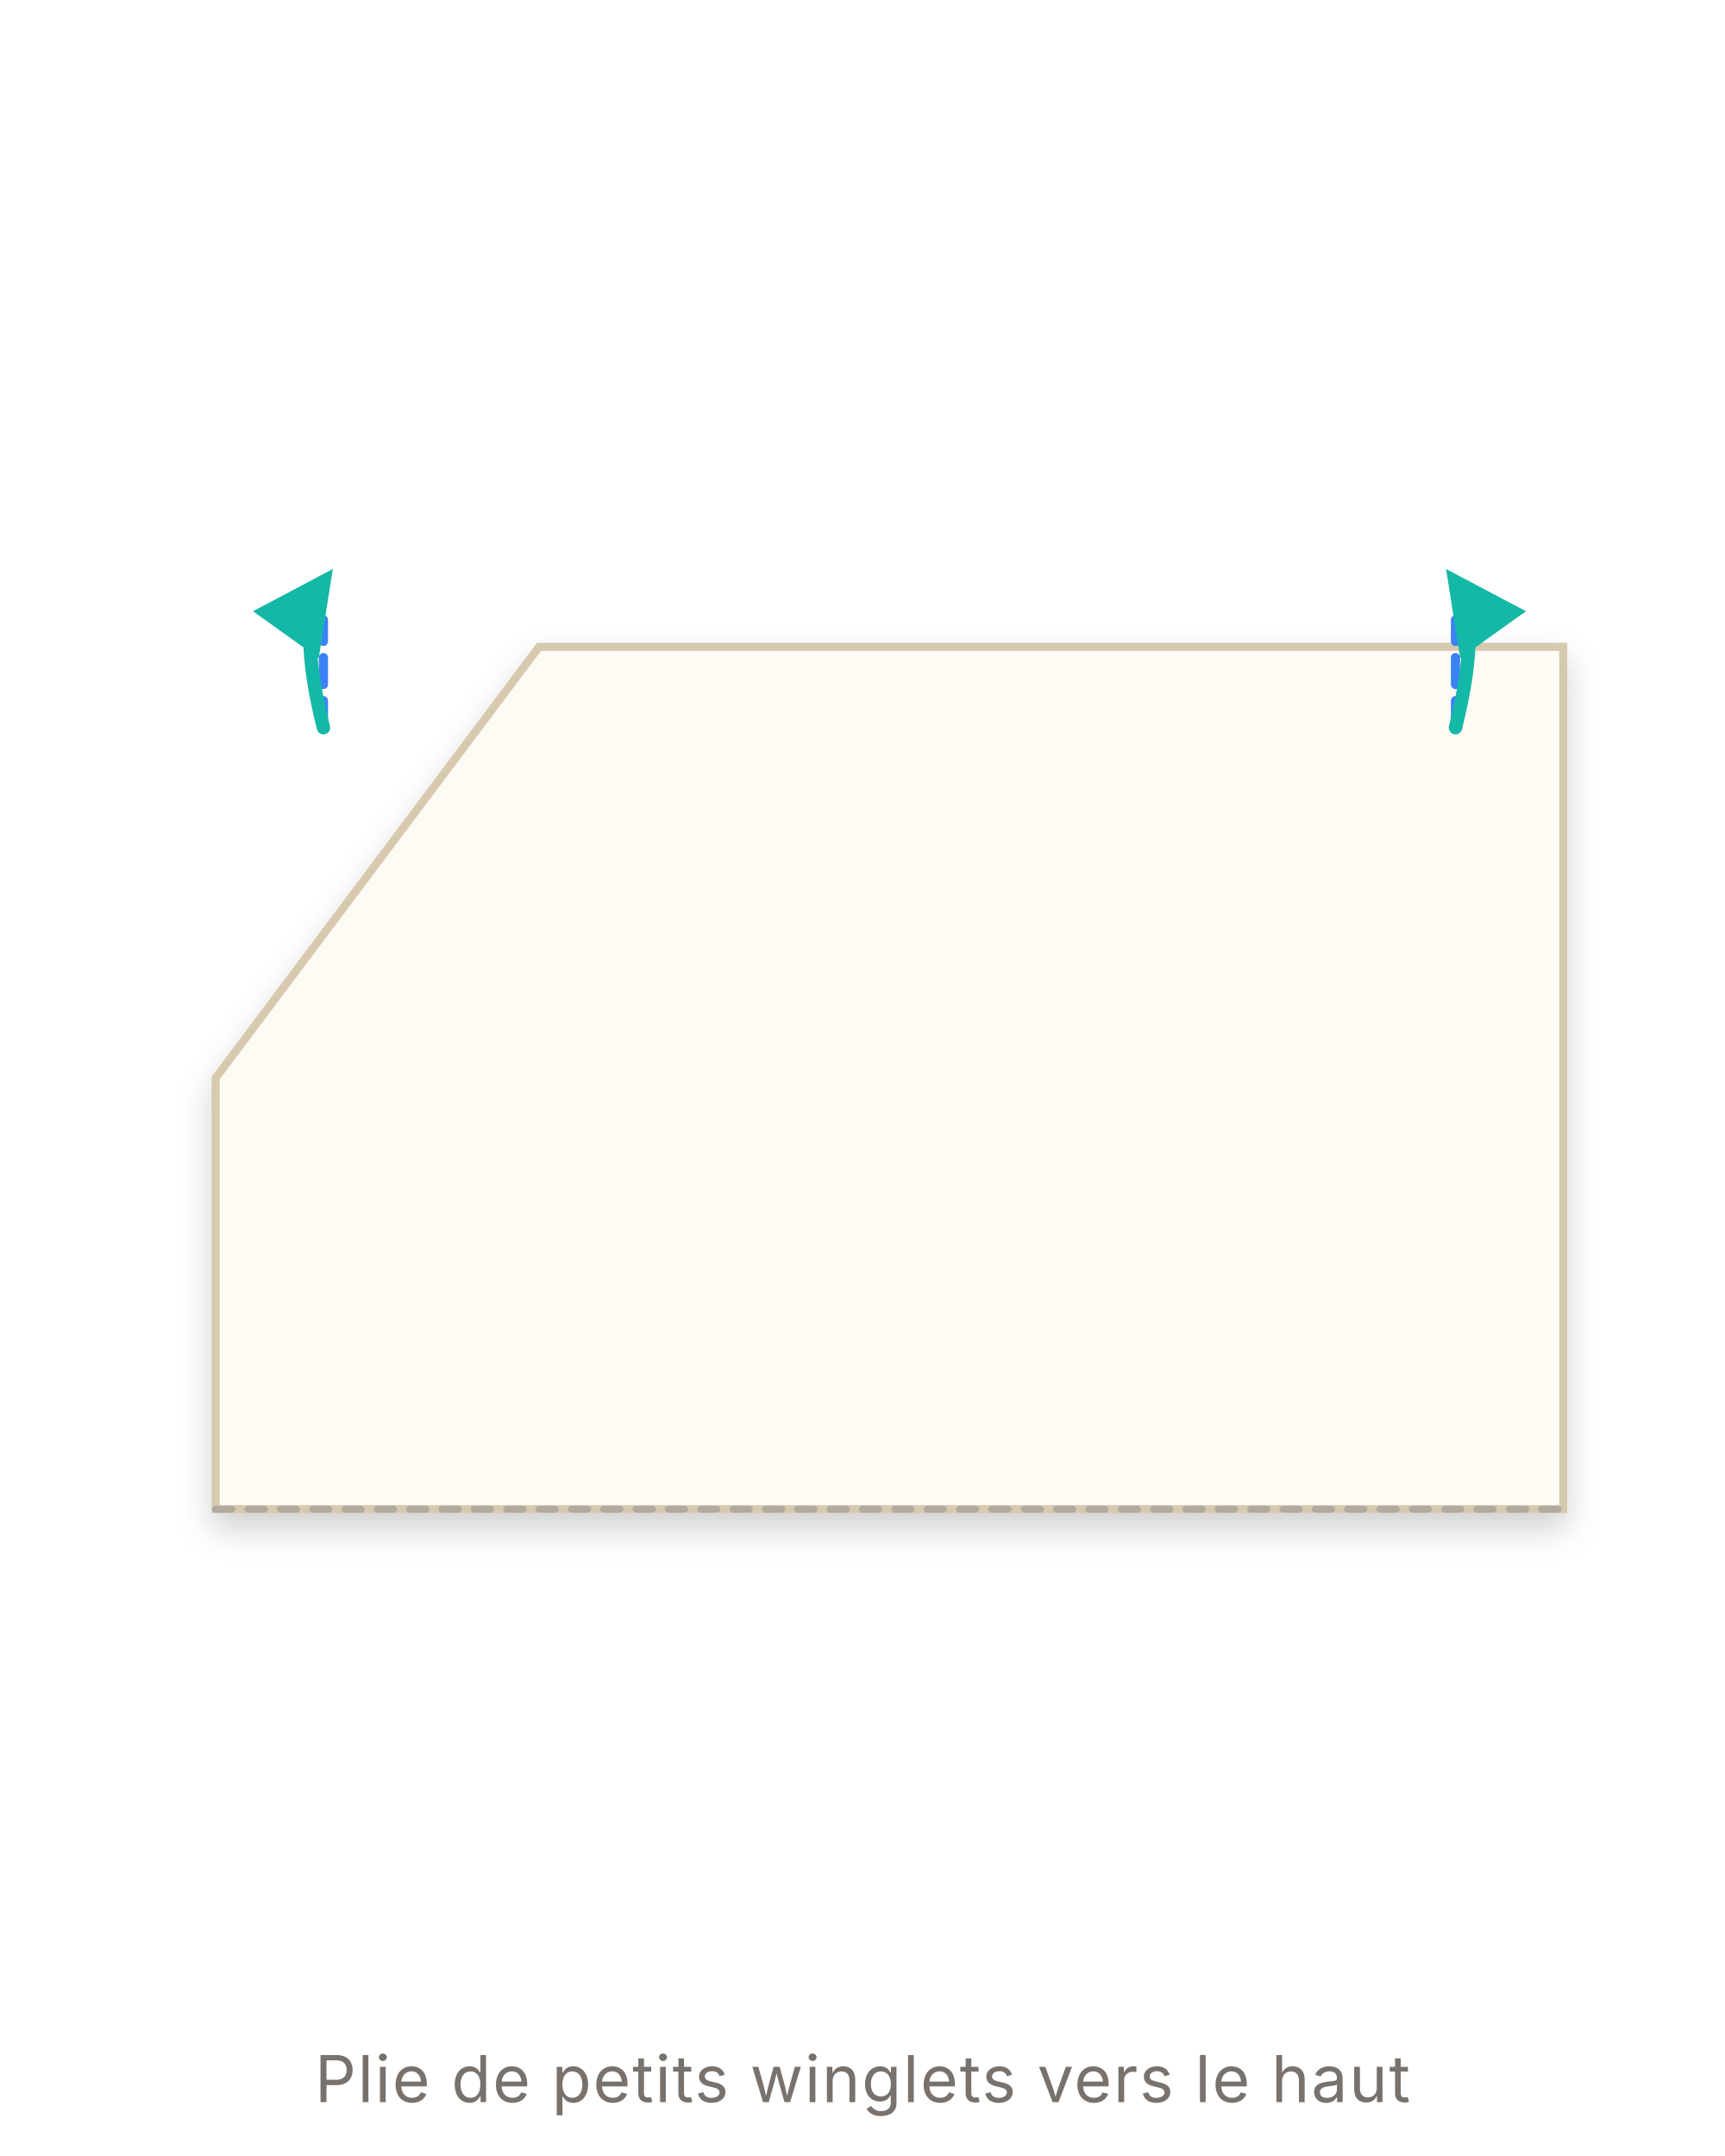
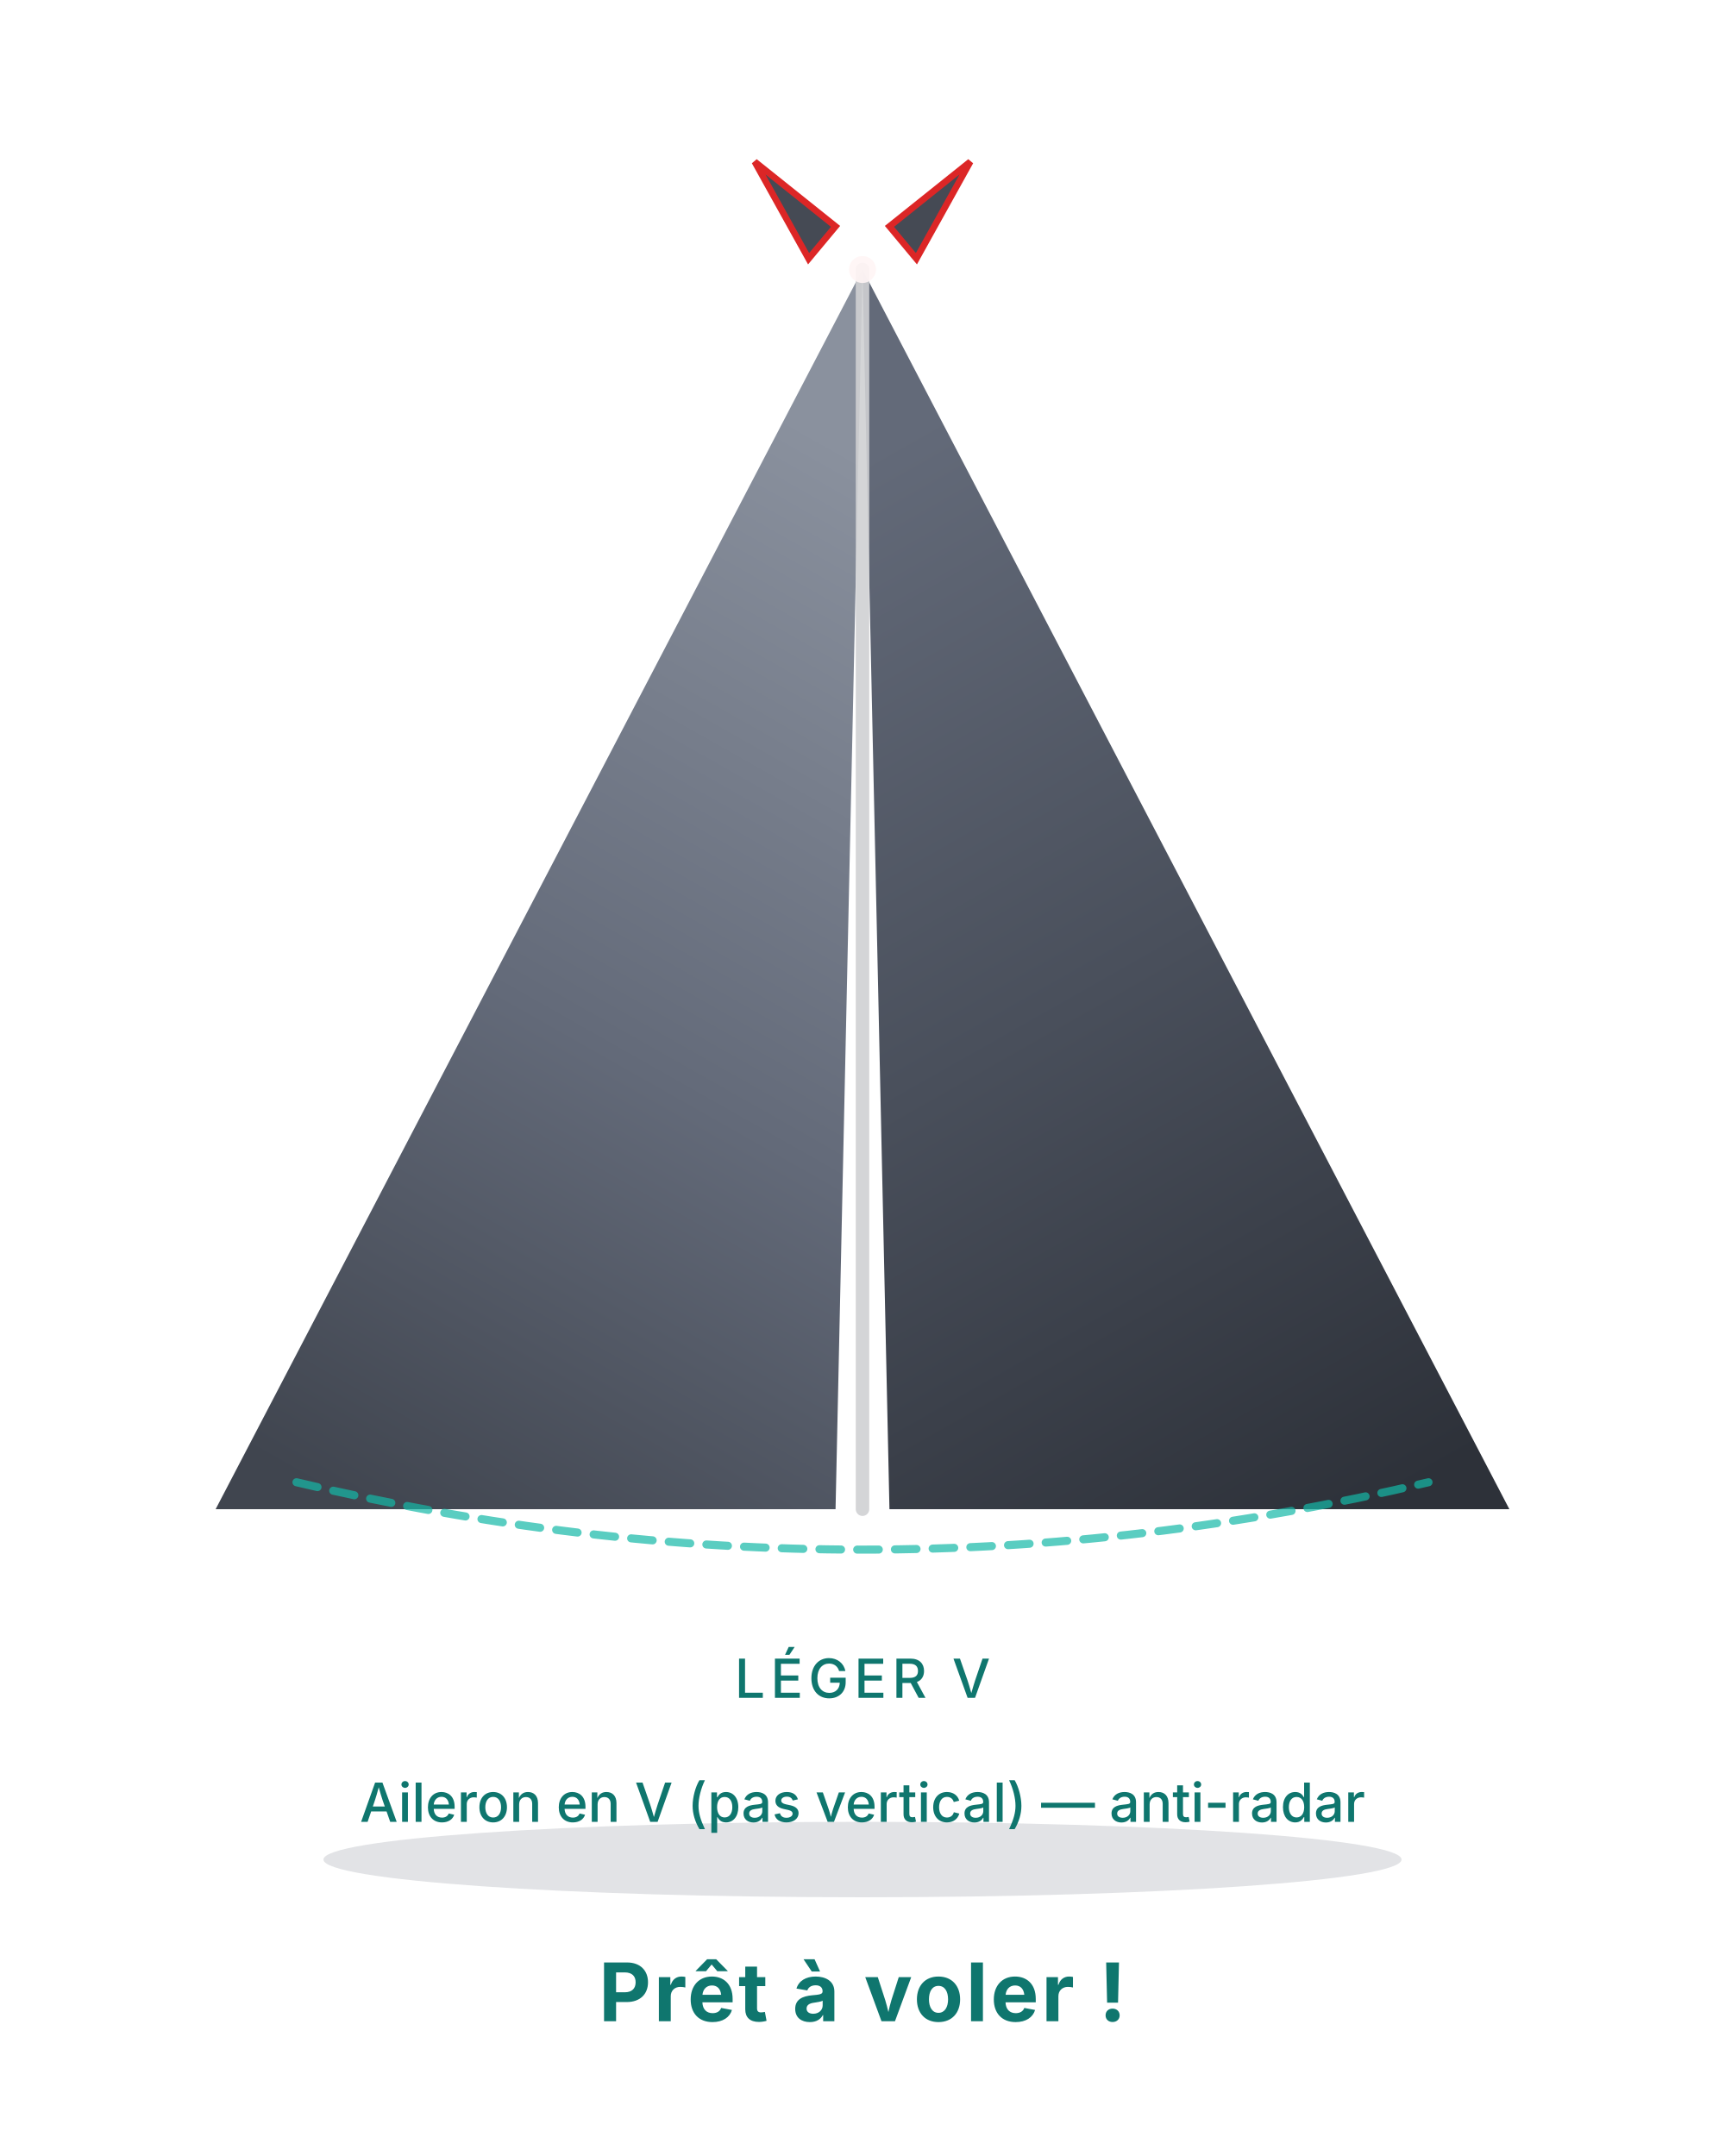
- <svg xmlns="http://www.w3.org/2000/svg" viewBox="0 0 320 400" fill="none" font-family="system-ui, -apple-system, sans-serif">
+ <svg xmlns="http://www.w3.org/2000/svg" viewBox="0 0 320 400" fill="none" font-family="system-ui,-apple-system,sans-serif">
  <defs>
    <filter id="ps" x="-10%" y="-10%" width="120%" height="120%">
      <feGaussianBlur in="SourceAlpha" stdDeviation="3" />
      <feOffset dx="0" dy="3" />
      <feComponentTransfer>
        <feFuncA type="linear" slope="0.18" />
      </feComponentTransfer>
      <feMerge>
        <feMergeNode />
        <feMergeNode in="SourceGraphic" />
      </feMerge>
    </filter>
    <marker id="arr" viewBox="0 0 10 10" refX="8" refY="5" markerWidth="6" markerHeight="6" orient="auto-start-reverse">
      <path d="M 0 0 L 10 5 L 0 10 z" fill="#6366f1" />
    </marker>
    <marker id="arrT" viewBox="0 0 10 10" refX="8" refY="5" markerWidth="6" markerHeight="6" orient="auto-start-reverse">
      <path d="M 0 0 L 10 5 L 0 10 z" fill="#14b8a6" />
    </marker>
    <linearGradient id="foldTri" x1="0" y1="0" x2="1" y2="1">
      <stop offset="0" stop-color="#fff7ed" />
      <stop offset="1" stop-color="#fed7aa" stop-opacity="0.7" />
    </linearGradient>
+     <linearGradient id="pWingL" x1="0.5" y1="0" x2="0.2" y2="1">
+       <stop offset="0" stop-color="hsl(220, 9%, 58%)" />
+       <stop offset="0.55" stop-color="hsl(220, 10%, 43%)" />
+       <stop offset="1" stop-color="hsl(220, 11%, 28%)" />
+     </linearGradient>
+     <linearGradient id="pWingR" x1="0.5" y1="0" x2="0.8" y2="1">
+       <stop offset="0" stop-color="hsl(220, 10%, 43%)" />
+       <stop offset="0.5" stop-color="hsl(220, 11%, 32%)" />
+       <stop offset="1" stop-color="hsl(220, 11%, 20%)" />
+     </linearGradient>
  </defs>
-   <polygon points="40,200 100,120 290,120 290,280 40,280" fill="#fefaf4" stroke="#d6c9ae" stroke-width="1.5" filter="url(#ps)" />
-   <line x1="40" y1="280" x2="290" y2="280" stroke="#a8a29e" stroke-width="1.3" stroke-dasharray="3 3" stroke-linecap="round" opacity="0.8" />
-   <line x1="60" y1="135" x2="60" y2="115" stroke="#3b82f6" stroke-width="1.7" stroke-dasharray="5 3" stroke-linecap="round" />
-   <line x1="270" y1="135" x2="270" y2="115" stroke="#3b82f6" stroke-width="1.7" stroke-dasharray="5 3" stroke-linecap="round" />
-   <path d="M 60 135 Q 55 115 60 108" stroke="#14b8a6" stroke-width="2.5" stroke-linecap="round" fill="none" marker-end="url(#arrT)" />
-   <path d="M 270 135 Q 275 115 270 108" stroke="#14b8a6" stroke-width="2.5" stroke-linecap="round" fill="none" marker-end="url(#arrT)" />
-   <text x="160" y="390" text-anchor="middle" font-size="12" fill="#78716c" letter-spacing="0.3">Plie de petits winglets vers le haut</text>
+   <ellipse cx="160" cy="345" rx="100" ry="7" fill="#1e293b" opacity="0.13" />
+   <polygon points="160,50 40,280 155,280" fill="url(#pWingL)" />
+   <polygon points="160,50 165,280 280,280" fill="url(#pWingR)" />
+   <line x1="160" y1="50" x2="160" y2="280" stroke="hsl(220, 5%, 82%)" stroke-width="2.5" stroke-linecap="round" opacity="0.9" />
+   <circle cx="160" cy="50" r="2.5" fill="#fff5f5" opacity="0.9" />
+   <path d="M 55 275 Q 160 300 265 275" stroke="#14b8a6" stroke-width="1.5" stroke-dasharray="4 3" fill="none" stroke-linecap="round" opacity="0.7" />
+   <text x="160" y="315" text-anchor="middle" font-size="10" fill="#0f766e" font-weight="500" letter-spacing="1">LÉGER V</text>
+   <text x="160" y="375" text-anchor="middle" font-size="15" font-weight="700" fill="#0f766e" letter-spacing="0.5">Prêt à voler !</text>
+   <polygon points="150,48 140,30 155,42" fill="hsl(220, 10%, 30%)" stroke="#dc2626" stroke-width="1.2" />
+   <polygon points="170,48 180,30 165,42" fill="hsl(220, 10%, 30%)" stroke="#dc2626" stroke-width="1.2" />
+   <text x="160" y="338" text-anchor="middle" font-size="10" fill="#0f766e" font-weight="500">Aileron en V (pas vertical) — anti-radar</text>
</svg>
